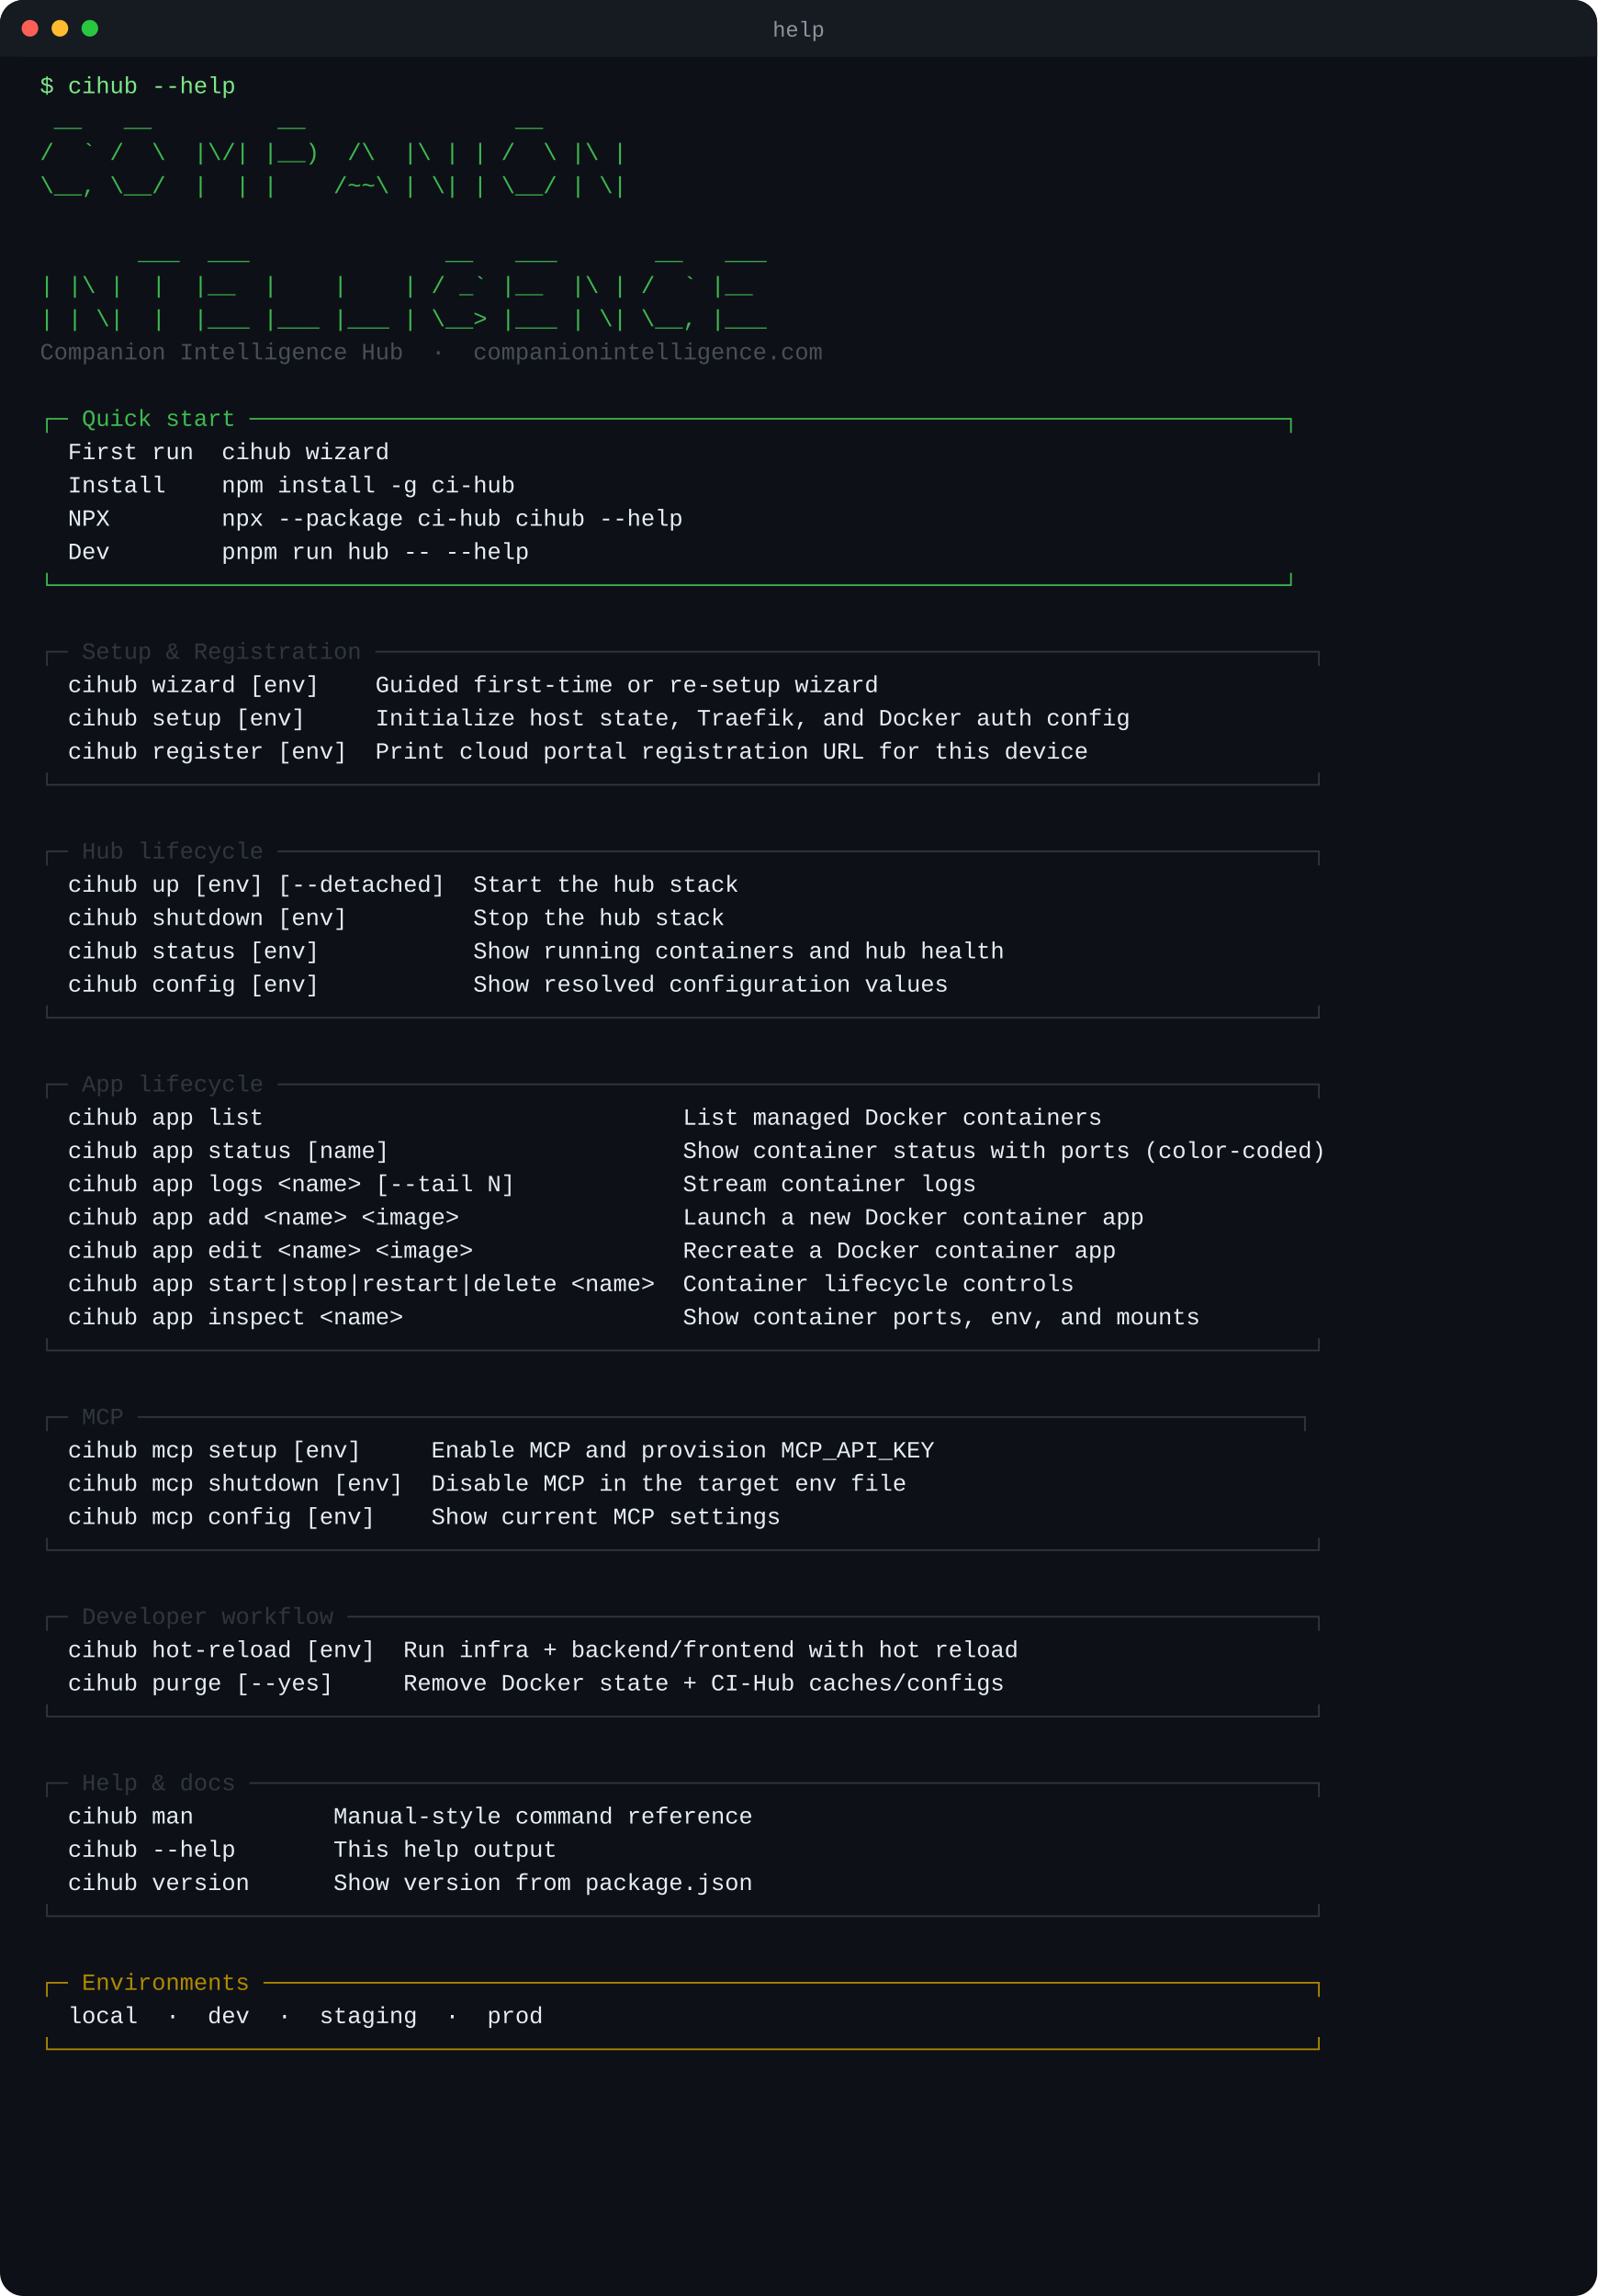
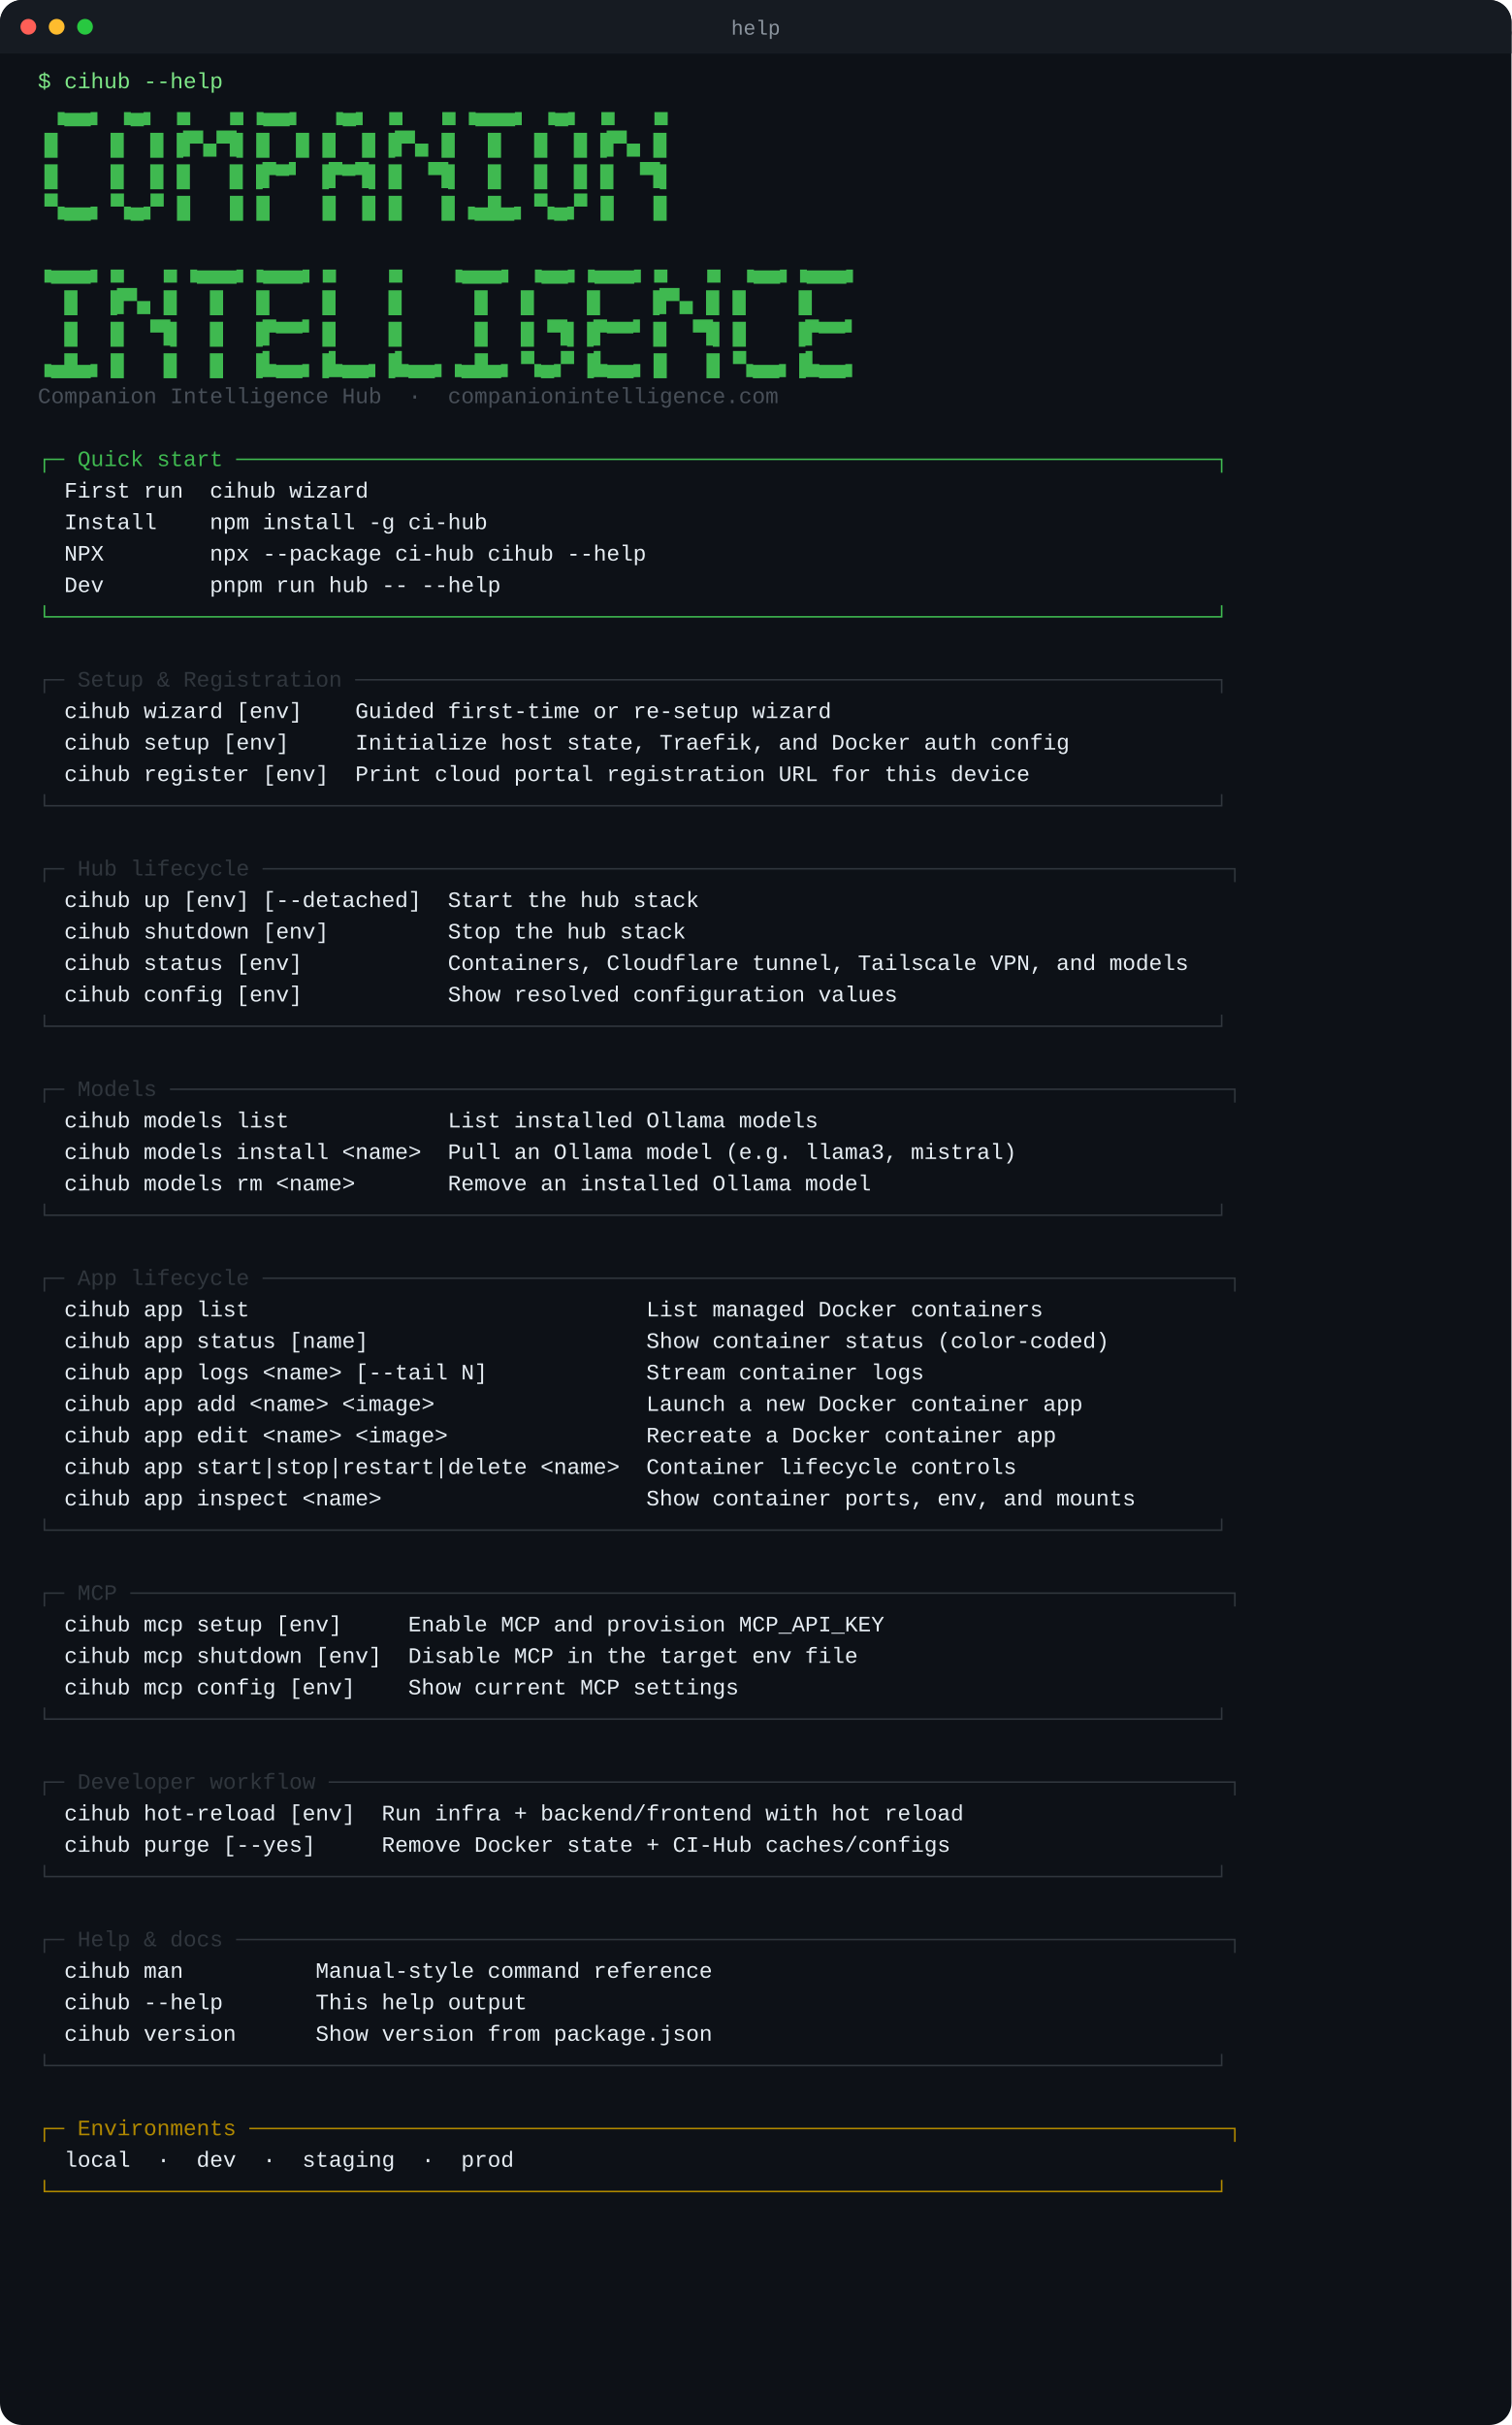
- <svg xmlns="http://www.w3.org/2000/svg" width="960" height="1380" viewBox="0 0 960 1380" role="img" aria-labelledby="title desc">
-   <rect width="960" height="1380" rx="14" fill="#0d1117" />
+ <svg xmlns="http://www.w3.org/2000/svg" width="960" height="1540" viewBox="0 0 960 1540" role="img" aria-labelledby="title desc">
+   <rect width="960" height="1540" rx="14" fill="#0d1117" />
  <rect x="0" y="0" width="960" height="34" rx="14" fill="#161b22" />
  <rect x="0" y="20" width="960" height="14" fill="#161b22" />
  <circle cx="18" cy="17" r="5" fill="#ff5f57" />
  <circle cx="36" cy="17" r="5" fill="#febc2e" />
  <circle cx="54" cy="17" r="5" fill="#28c840" />
  <text x="480" y="22" text-anchor="middle" fill="#8b949e" font-size="13" font-family="ui-monospace, SFMono-Regular, Menlo, Monaco, Consolas, Liberation Mono, monospace">help</text>
  <g font-family="ui-monospace, SFMono-Regular, Menlo, Monaco, Consolas, Liberation Mono, monospace" font-size="14" xml:space="preserve">
    <text x="24" y="56" fill="#7ee787">$ cihub --help</text>
-     <text x="24" y="76" fill="#3fb950"> __   __         __               __                 </text>
-     <text x="24" y="96" fill="#3fb950">/  ` /  \  |\/| |__)  /\  |\ | | /  \ |\ |           </text>
-     <text x="24" y="116" fill="#3fb950">\__, \__/  |  | |    /~~\ | \| | \__/ | \|           </text>
-     <text x="24" y="136" fill="#3fb950">                                                     </text>
-     <text x="24" y="156" fill="#3fb950">       ___  ___              __   ___       __   ___ </text>
-     <text x="24" y="176" fill="#3fb950">| |\ |  |  |__  |    |    | / _` |__  |\ | /  ` |__  </text>
-     <text x="24" y="196" fill="#3fb950">| | \|  |  |___ |___ |___ | \__&gt; |___ | \| \__, |___</text>
-     <text x="24" y="216" fill="#484f58">Companion Intelligence Hub  ·  companionintelligence.com</text>
-     <text x="24" y="256" fill="#3fb950">┌─ Quick start ──────────────────────────────────────────────────────────────────────────┐</text>
-     <text x="24" y="276" fill="#e6edf3">  First run  cihub wizard</text>
-     <text x="24" y="296" fill="#e6edf3">  Install    npm install -g ci-hub</text>
-     <text x="24" y="316" fill="#e6edf3">  NPX        npx --package ci-hub cihub --help</text>
-     <text x="24" y="336" fill="#e6edf3">  Dev        pnpm run hub -- --help</text>
-     <text x="24" y="356" fill="#3fb950">└────────────────────────────────────────────────────────────────────────────────────────┘</text>
-     <text x="24" y="396" fill="#30363d">┌─ Setup &amp; Registration ───────────────────────────────────────────────────────────────────┐</text>
-     <text x="24" y="416" fill="#e6edf3">  cihub wizard [env]    Guided first-time or re-setup wizard</text>
-     <text x="24" y="436" fill="#e6edf3">  cihub setup [env]     Initialize host state, Traefik, and Docker auth config</text>
-     <text x="24" y="456" fill="#e6edf3">  cihub register [env]  Print cloud portal registration URL for this device</text>
-     <text x="24" y="476" fill="#30363d">└──────────────────────────────────────────────────────────────────────────────────────────┘</text>
-     <text x="24" y="516" fill="#30363d">┌─ Hub lifecycle ──────────────────────────────────────────────────────────────────────────┐</text>
-     <text x="24" y="536" fill="#e6edf3">  cihub up [env] [--detached]  Start the hub stack</text>
-     <text x="24" y="556" fill="#e6edf3">  cihub shutdown [env]         Stop the hub stack</text>
-     <text x="24" y="576" fill="#e6edf3">  cihub status [env]           Show running containers and hub health</text>
-     <text x="24" y="596" fill="#e6edf3">  cihub config [env]           Show resolved configuration values</text>
-     <text x="24" y="616" fill="#30363d">└──────────────────────────────────────────────────────────────────────────────────────────┘</text>
-     <text x="24" y="656" fill="#30363d">┌─ App lifecycle ──────────────────────────────────────────────────────────────────────────┐</text>
-     <text x="24" y="676" fill="#e6edf3">  cihub app list                              List managed Docker containers</text>
-     <text x="24" y="696" fill="#e6edf3">  cihub app status [name]                     Show container status with ports (color-coded)</text>
-     <text x="24" y="716" fill="#e6edf3">  cihub app logs &lt;name&gt; [--tail N]            Stream container logs</text>
-     <text x="24" y="736" fill="#e6edf3">  cihub app add &lt;name&gt; &lt;image&gt;                Launch a new Docker container app</text>
-     <text x="24" y="756" fill="#e6edf3">  cihub app edit &lt;name&gt; &lt;image&gt;               Recreate a Docker container app</text>
-     <text x="24" y="776" fill="#e6edf3">  cihub app start|stop|restart|delete &lt;name&gt;  Container lifecycle controls</text>
-     <text x="24" y="796" fill="#e6edf3">  cihub app inspect &lt;name&gt;                    Show container ports, env, and mounts</text>
-     <text x="24" y="816" fill="#30363d">└──────────────────────────────────────────────────────────────────────────────────────────┘</text>
-     <text x="24" y="856" fill="#30363d">┌─ MCP ───────────────────────────────────────────────────────────────────────────────────┐</text>
-     <text x="24" y="876" fill="#e6edf3">  cihub mcp setup [env]     Enable MCP and provision MCP_API_KEY</text>
-     <text x="24" y="896" fill="#e6edf3">  cihub mcp shutdown [env]  Disable MCP in the target env file</text>
-     <text x="24" y="916" fill="#e6edf3">  cihub mcp config [env]    Show current MCP settings</text>
-     <text x="24" y="936" fill="#30363d">└──────────────────────────────────────────────────────────────────────────────────────────┘</text>
-     <text x="24" y="976" fill="#30363d">┌─ Developer workflow ─────────────────────────────────────────────────────────────────────┐</text>
-     <text x="24" y="996" fill="#e6edf3">  cihub hot-reload [env]  Run infra + backend/frontend with hot reload</text>
-     <text x="24" y="1016" fill="#e6edf3">  cihub purge [--yes]     Remove Docker state + CI-Hub caches/configs</text>
-     <text x="24" y="1036" fill="#30363d">└──────────────────────────────────────────────────────────────────────────────────────────┘</text>
-     <text x="24" y="1076" fill="#30363d">┌─ Help &amp; docs ────────────────────────────────────────────────────────────────────────────┐</text>
-     <text x="24" y="1096" fill="#e6edf3">  cihub man          Manual-style command reference</text>
-     <text x="24" y="1116" fill="#e6edf3">  cihub --help       This help output</text>
-     <text x="24" y="1136" fill="#e6edf3">  cihub version      Show version from package.json</text>
-     <text x="24" y="1156" fill="#30363d">└──────────────────────────────────────────────────────────────────────────────────────────┘</text>
-     <text x="24" y="1196" fill="#b08800">┌─ Environments ───────────────────────────────────────────────────────────────────────────┐</text>
-     <text x="24" y="1216" fill="#e6edf3">  local  ·  dev  ·  staging  ·  prod</text>
-     <text x="24" y="1236" fill="#b08800">└──────────────────────────────────────────────────────────────────────────────────────────┘</text>
+     <text x="24" y="76" fill="#3fb950"> ▗▄▄▖ ▗▄▖ ▗▖  ▗▖▗▄▄▖  ▗▄▖ ▗▖  ▗▖▗▄▄▄▖ ▗▄▖ ▗▖  ▗▖              </text>
+     <text x="24" y="96" fill="#3fb950">▐▌   ▐▌ ▐▌▐▛▚▞▜▌▐▌ ▐▌▐▌ ▐▌▐▛▚▖▐▌  █  ▐▌ ▐▌▐▛▚▖▐▌              </text>
+     <text x="24" y="116" fill="#3fb950">▐▌   ▐▌ ▐▌▐▌  ▐▌▐▛▀▘ ▐▛▀▜▌▐▌ ▝▜▌  █  ▐▌ ▐▌▐▌ ▝▜▌              </text>
+     <text x="24" y="136" fill="#3fb950">▝▚▄▄▖▝▚▄▞▘▐▌  ▐▌▐▌   ▐▌ ▐▌▐▌  ▐▌▗▄█▄▖▝▚▄▞▘▐▌  ▐▌              </text>
+     <text x="24" y="156" fill="#3fb950">                                                              </text>
+     <text x="24" y="176" fill="#3fb950">▗▄▄▄▖▗▖  ▗▖▗▄▄▄▖▗▄▄▄▖▗▖   ▗▖   ▗▄▄▄▖ ▗▄▄▖▗▄▄▄▖▗▖  ▗▖ ▗▄▄▖▗▄▄▄▖</text>
+     <text x="24" y="196" fill="#3fb950">  █  ▐▛▚▖▐▌  █  ▐▌   ▐▌   ▐▌     █  ▐▌   ▐▌   ▐▛▚▖▐▌▐▌   ▐▌  </text>
+     <text x="24" y="216" fill="#3fb950">  █  ▐▌ ▝▜▌  █  ▐▛▀▀▘▐▌   ▐▌     █  ▐▌▝▜▌▐▛▀▀▘▐▌ ▝▜▌▐▌   ▐▛▀▀▘</text>
+     <text x="24" y="236" fill="#3fb950">▗▄█▄▖▐▌  ▐▌  █  ▐▙▄▄▖▐▙▄▄▖▐▙▄▄▖▗▄█▄▖▝▚▄▞▘▐▙▄▄▖▐▌  ▐▌▝▚▄▄▖▐▙▄▄▖</text>
+     <text x="24" y="256" fill="#484f58">Companion Intelligence Hub  ·  companionintelligence.com</text>
+     <text x="24" y="296" fill="#3fb950">┌─ Quick start ──────────────────────────────────────────────────────────────────────────┐</text>
+     <text x="24" y="316" fill="#e6edf3">  First run  cihub wizard</text>
+     <text x="24" y="336" fill="#e6edf3">  Install    npm install -g ci-hub</text>
+     <text x="24" y="356" fill="#e6edf3">  NPX        npx --package ci-hub cihub --help</text>
+     <text x="24" y="376" fill="#e6edf3">  Dev        pnpm run hub -- --help</text>
+     <text x="24" y="396" fill="#3fb950">└────────────────────────────────────────────────────────────────────────────────────────┘</text>
+     <text x="24" y="436" fill="#30363d">┌─ Setup &amp; Registration ─────────────────────────────────────────────────────────────────┐</text>
+     <text x="24" y="456" fill="#e6edf3">  cihub wizard [env]    Guided first-time or re-setup wizard</text>
+     <text x="24" y="476" fill="#e6edf3">  cihub setup [env]     Initialize host state, Traefik, and Docker auth config</text>
+     <text x="24" y="496" fill="#e6edf3">  cihub register [env]  Print cloud portal registration URL for this device</text>
+     <text x="24" y="516" fill="#30363d">└────────────────────────────────────────────────────────────────────────────────────────┘</text>
+     <text x="24" y="556" fill="#30363d">┌─ Hub lifecycle ─────────────────────────────────────────────────────────────────────────┐</text>
+     <text x="24" y="576" fill="#e6edf3">  cihub up [env] [--detached]  Start the hub stack</text>
+     <text x="24" y="596" fill="#e6edf3">  cihub shutdown [env]         Stop the hub stack</text>
+     <text x="24" y="616" fill="#e6edf3">  cihub status [env]           Containers, Cloudflare tunnel, Tailscale VPN, and models</text>
+     <text x="24" y="636" fill="#e6edf3">  cihub config [env]           Show resolved configuration values</text>
+     <text x="24" y="656" fill="#30363d">└────────────────────────────────────────────────────────────────────────────────────────┘</text>
+     <text x="24" y="696" fill="#30363d">┌─ Models ────────────────────────────────────────────────────────────────────────────────┐</text>
+     <text x="24" y="716" fill="#e6edf3">  cihub models list            List installed Ollama models</text>
+     <text x="24" y="736" fill="#e6edf3">  cihub models install &lt;name&gt;  Pull an Ollama model (e.g. llama3, mistral)</text>
+     <text x="24" y="756" fill="#e6edf3">  cihub models rm &lt;name&gt;       Remove an installed Ollama model</text>
+     <text x="24" y="776" fill="#30363d">└────────────────────────────────────────────────────────────────────────────────────────┘</text>
+     <text x="24" y="816" fill="#30363d">┌─ App lifecycle ─────────────────────────────────────────────────────────────────────────┐</text>
+     <text x="24" y="836" fill="#e6edf3">  cihub app list                              List managed Docker containers</text>
+     <text x="24" y="856" fill="#e6edf3">  cihub app status [name]                     Show container status (color-coded)</text>
+     <text x="24" y="876" fill="#e6edf3">  cihub app logs &lt;name&gt; [--tail N]            Stream container logs</text>
+     <text x="24" y="896" fill="#e6edf3">  cihub app add &lt;name&gt; &lt;image&gt;                Launch a new Docker container app</text>
+     <text x="24" y="916" fill="#e6edf3">  cihub app edit &lt;name&gt; &lt;image&gt;               Recreate a Docker container app</text>
+     <text x="24" y="936" fill="#e6edf3">  cihub app start|stop|restart|delete &lt;name&gt;  Container lifecycle controls</text>
+     <text x="24" y="956" fill="#e6edf3">  cihub app inspect &lt;name&gt;                    Show container ports, env, and mounts</text>
+     <text x="24" y="976" fill="#30363d">└────────────────────────────────────────────────────────────────────────────────────────┘</text>
+     <text x="24" y="1016" fill="#30363d">┌─ MCP ───────────────────────────────────────────────────────────────────────────────────┐</text>
+     <text x="24" y="1036" fill="#e6edf3">  cihub mcp setup [env]     Enable MCP and provision MCP_API_KEY</text>
+     <text x="24" y="1056" fill="#e6edf3">  cihub mcp shutdown [env]  Disable MCP in the target env file</text>
+     <text x="24" y="1076" fill="#e6edf3">  cihub mcp config [env]    Show current MCP settings</text>
+     <text x="24" y="1096" fill="#30363d">└────────────────────────────────────────────────────────────────────────────────────────┘</text>
+     <text x="24" y="1136" fill="#30363d">┌─ Developer workflow ────────────────────────────────────────────────────────────────────┐</text>
+     <text x="24" y="1156" fill="#e6edf3">  cihub hot-reload [env]  Run infra + backend/frontend with hot reload</text>
+     <text x="24" y="1176" fill="#e6edf3">  cihub purge [--yes]     Remove Docker state + CI-Hub caches/configs</text>
+     <text x="24" y="1196" fill="#30363d">└────────────────────────────────────────────────────────────────────────────────────────┘</text>
+     <text x="24" y="1236" fill="#30363d">┌─ Help &amp; docs ───────────────────────────────────────────────────────────────────────────┐</text>
+     <text x="24" y="1256" fill="#e6edf3">  cihub man          Manual-style command reference</text>
+     <text x="24" y="1276" fill="#e6edf3">  cihub --help       This help output</text>
+     <text x="24" y="1296" fill="#e6edf3">  cihub version      Show version from package.json</text>
+     <text x="24" y="1316" fill="#30363d">└────────────────────────────────────────────────────────────────────────────────────────┘</text>
+     <text x="24" y="1356" fill="#b08800">┌─ Environments ──────────────────────────────────────────────────────────────────────────┐</text>
+     <text x="24" y="1376" fill="#e6edf3">  local  ·  dev  ·  staging  ·  prod</text>
+     <text x="24" y="1396" fill="#b08800">└────────────────────────────────────────────────────────────────────────────────────────┘</text>
  </g>
</svg>
